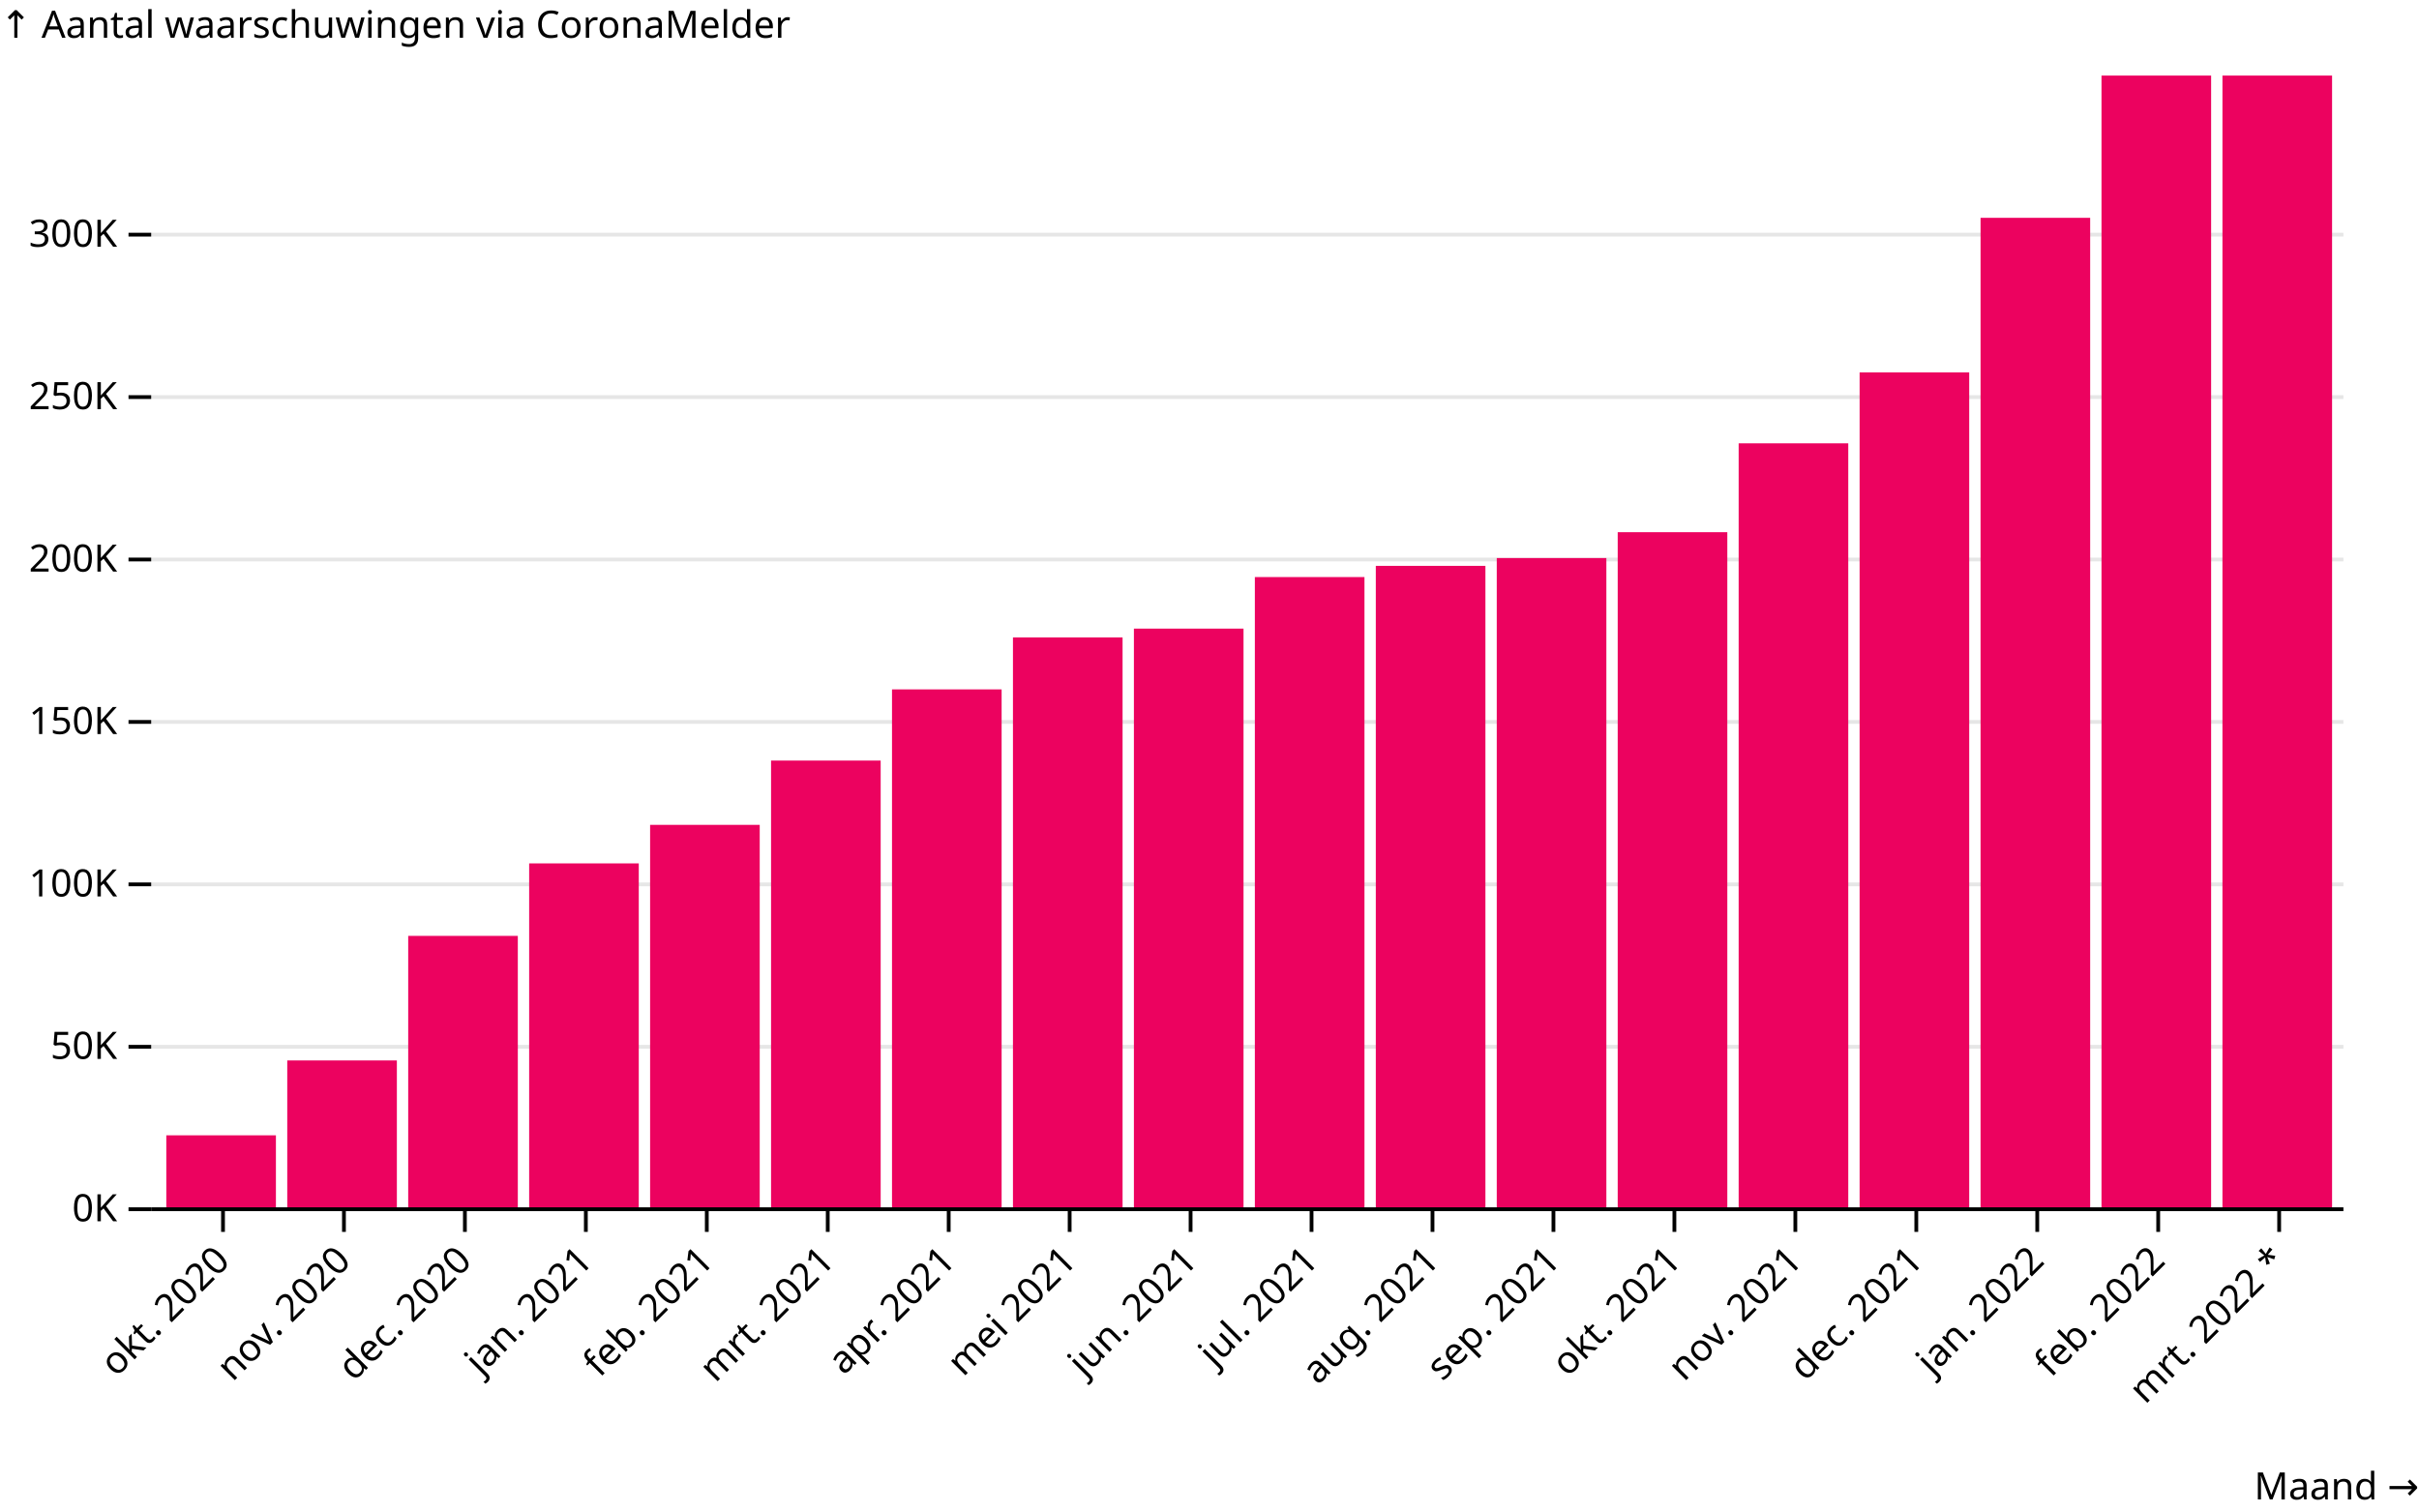
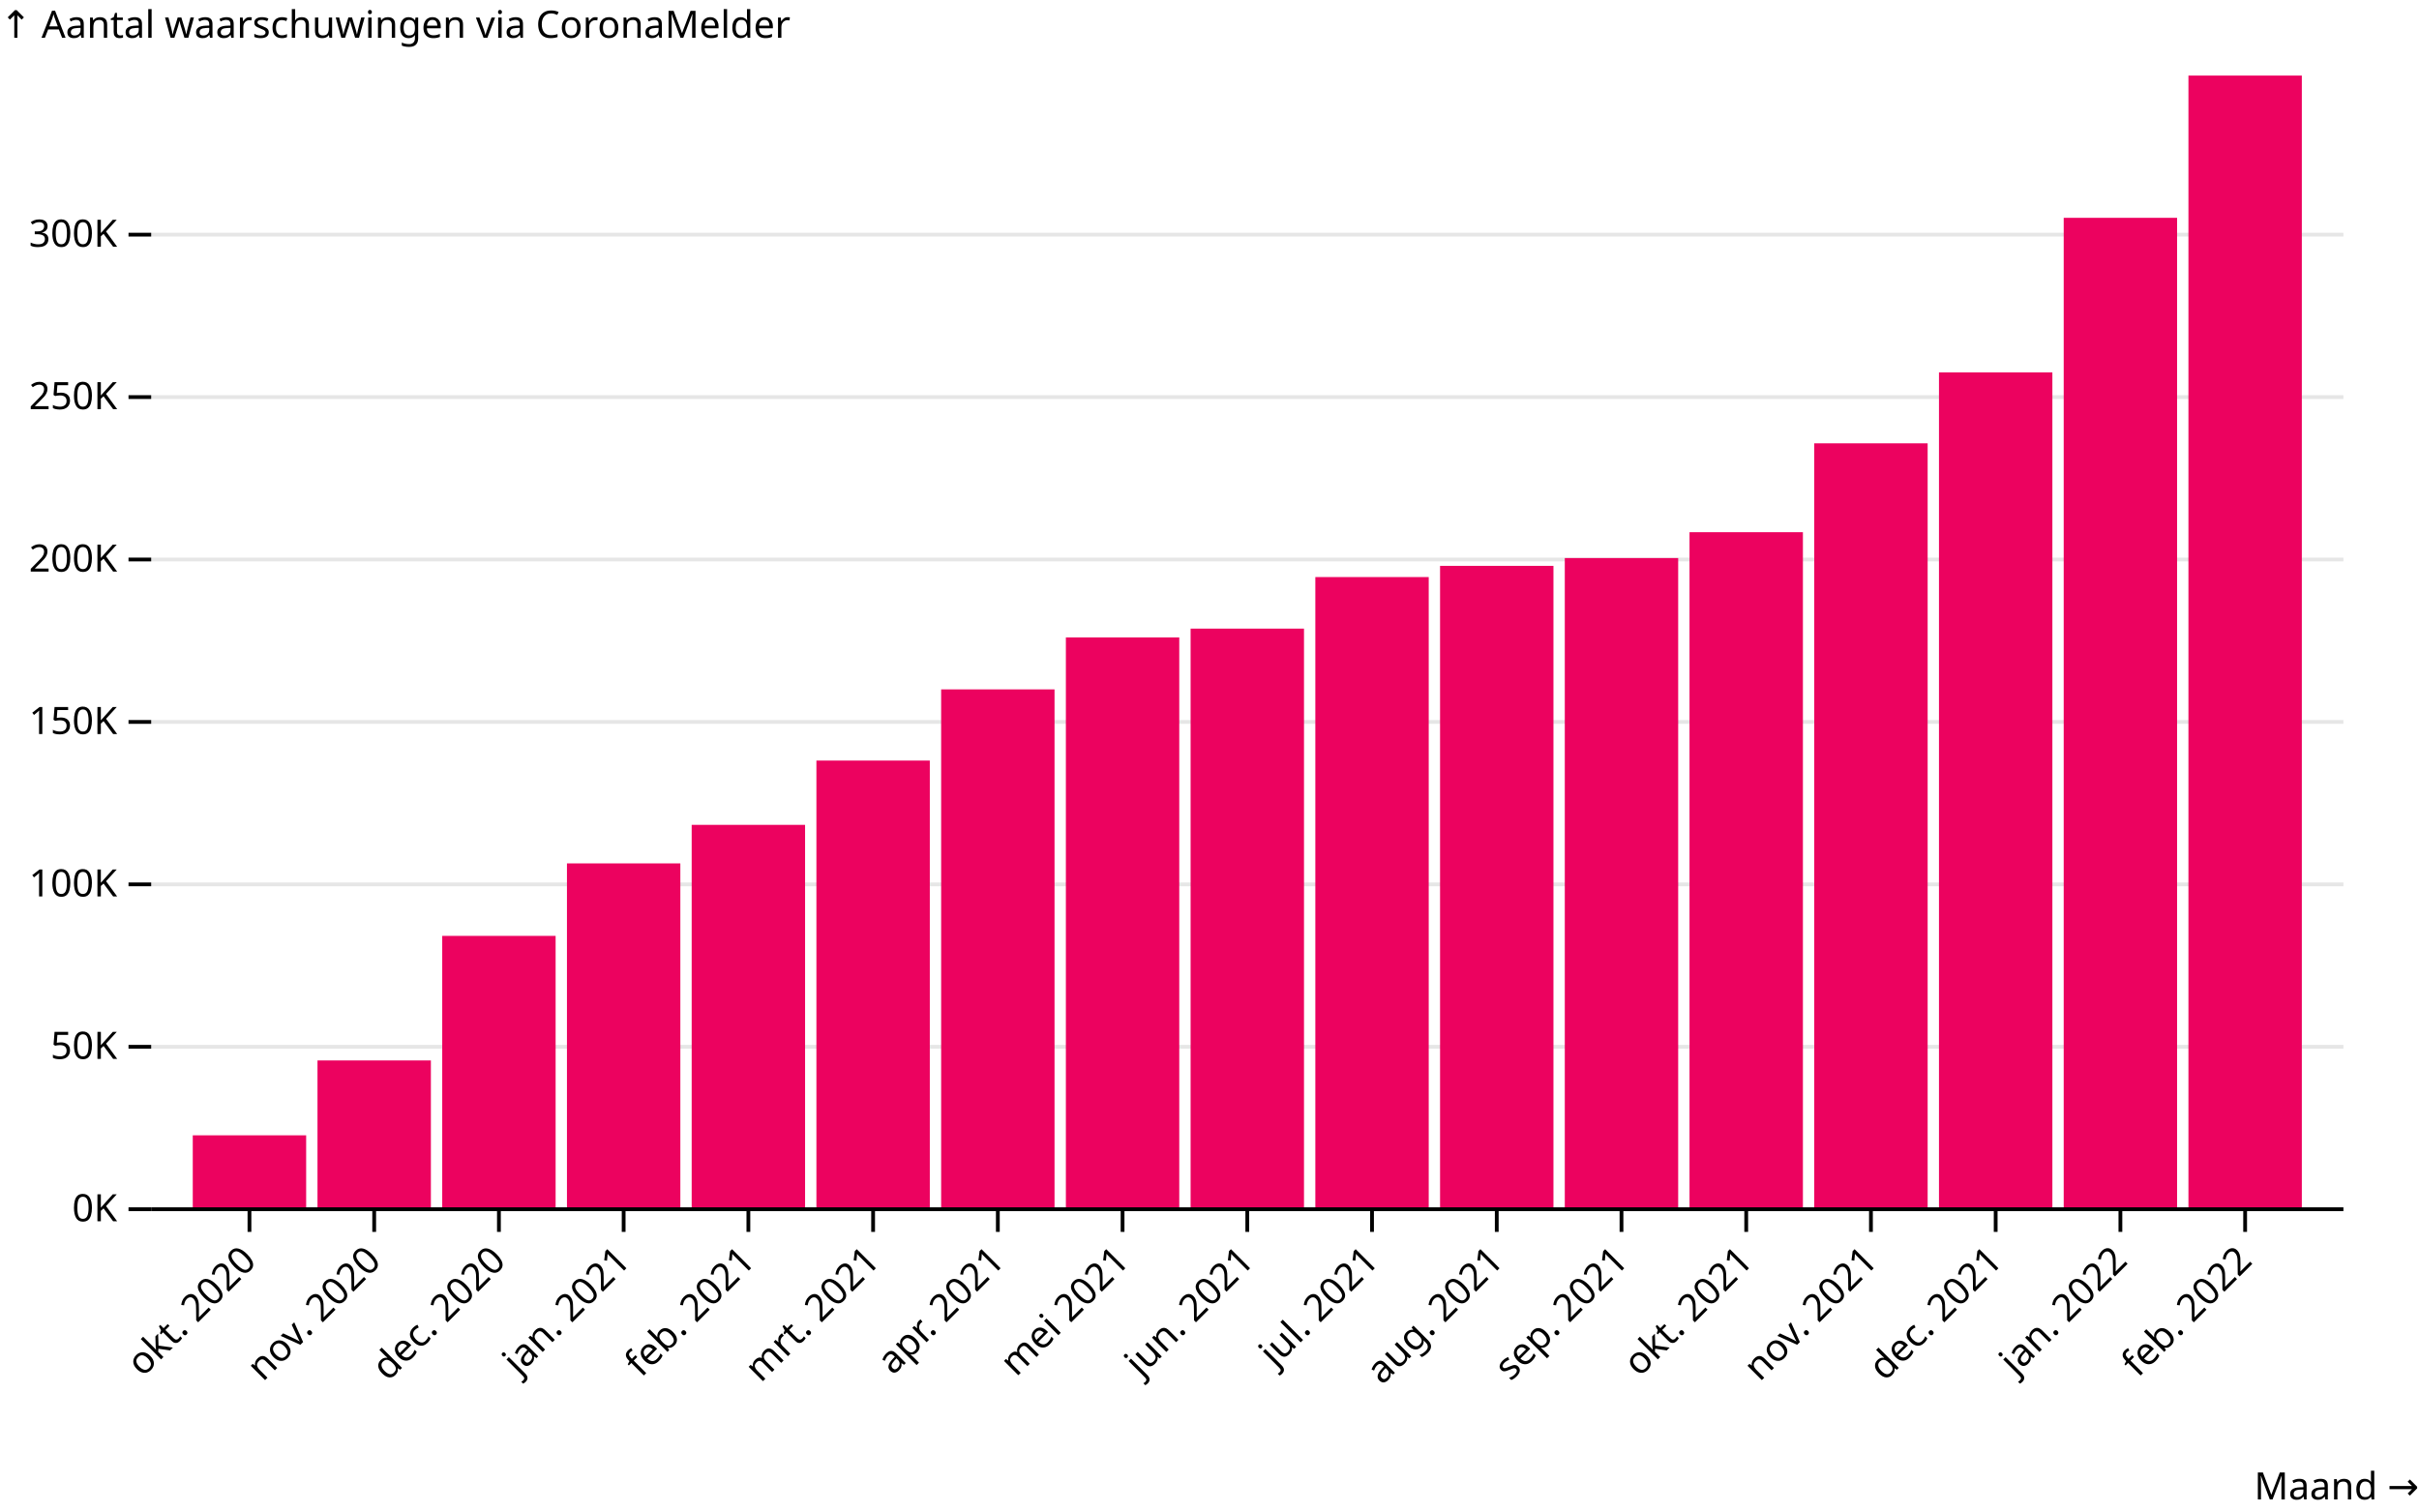
<svg xmlns="http://www.w3.org/2000/svg" class="plot-9e1b856ca2f26" fill="currentColor" font-family="system-ui, sans-serif" font-size="10" text-anchor="middle" width="640" height="400" viewBox="0 0 640 400">
  <style>
-         .plot-f470163f554f1 {
+         .plot-5c496ea06d808 {
          display: block;
          background: white;
          height: auto;
          height: intrinsic;
          max-width: 100%;
        }
-         .plot-f470163f554f1 text,
-         .plot-f470163f554f1 tspan {
+         .plot-5c496ea06d808 text,
+         .plot-5c496ea06d808 tspan {
          white-space: pre;
        }
      </style>
  <g aria-label="y-axis" aria-description="↑ Aantal waarschuwingen via CoronaMelder" transform="translate(40,0)" fill="none" text-anchor="end" font-variant="tabular-nums">
    <g class="tick" opacity="1" transform="translate(0,320)">
      <line stroke="currentColor" x2="-6" />
      <line stroke="currentColor" x2="580" stroke-opacity="0.1" />
      <text fill="currentColor" x="-9" dy="0.32em">0K</text>
    </g>
    <g class="tick" opacity="1" transform="translate(0,277.0164)">
      <line stroke="currentColor" x2="-6" />
      <line stroke="currentColor" x2="580" stroke-opacity="0.1" />
      <text fill="currentColor" x="-9" dy="0.32em">50K</text>
    </g>
    <g class="tick" opacity="1" transform="translate(0,234.0327)">
      <line stroke="currentColor" x2="-6" />
      <line stroke="currentColor" x2="580" stroke-opacity="0.1" />
      <text fill="currentColor" x="-9" dy="0.32em">100K</text>
    </g>
    <g class="tick" opacity="1" transform="translate(0,191.0491)">
      <line stroke="currentColor" x2="-6" />
      <line stroke="currentColor" x2="580" stroke-opacity="0.1" />
      <text fill="currentColor" x="-9" dy="0.32em">150K</text>
    </g>
    <g class="tick" opacity="1" transform="translate(0,148.0654)">
      <line stroke="currentColor" x2="-6" />
      <line stroke="currentColor" x2="580" stroke-opacity="0.1" />
      <text fill="currentColor" x="-9" dy="0.32em">200K</text>
    </g>
    <g class="tick" opacity="1" transform="translate(0,105.0818)">
      <line stroke="currentColor" x2="-6" />
      <line stroke="currentColor" x2="580" stroke-opacity="0.1" />
      <text fill="currentColor" x="-9" dy="0.32em">250K</text>
    </g>
    <g class="tick" opacity="1" transform="translate(0,62.09817)">
      <line stroke="currentColor" x2="-6" />
      <line stroke="currentColor" x2="580" stroke-opacity="0.1" />
      <text fill="currentColor" x="-9" dy="0.32em">300K</text>
    </g>
    <text fill="currentColor" transform="translate(-40,20)" dy="-1em" text-anchor="start">↑ Aantal waarschuwingen via CoronaMelder</text>
  </g>
  <g aria-label="x-axis" aria-description="Maand →" transform="translate(0,320)" fill="none" text-anchor="middle">
-     <g class="tick" opacity="1" transform="translate(59,0)">
+     <g class="tick" opacity="1" transform="translate(66,0)">
      <line stroke="currentColor" y2="6" />
      <text fill="currentColor" dy="0.32em" transform="translate(0, 11.82843) rotate(-45)" text-anchor="end">okt. 2020</text>
    </g>
-     <g class="tick" opacity="1" transform="translate(91,0)">
+     <g class="tick" opacity="1" transform="translate(99,0)">
      <line stroke="currentColor" y2="6" />
      <text fill="currentColor" dy="0.32em" transform="translate(0, 11.82843) rotate(-45)" text-anchor="end">nov. 2020</text>
    </g>
-     <g class="tick" opacity="1" transform="translate(123,0)">
+     <g class="tick" opacity="1" transform="translate(132,0)">
      <line stroke="currentColor" y2="6" />
      <text fill="currentColor" dy="0.32em" transform="translate(0, 11.82843) rotate(-45)" text-anchor="end">dec. 2020</text>
    </g>
-     <g class="tick" opacity="1" transform="translate(155,0)">
+     <g class="tick" opacity="1" transform="translate(165,0)">
      <line stroke="currentColor" y2="6" />
      <text fill="currentColor" dy="0.32em" transform="translate(0, 11.82843) rotate(-45)" text-anchor="end">jan. 2021</text>
    </g>
-     <g class="tick" opacity="1" transform="translate(187,0)">
+     <g class="tick" opacity="1" transform="translate(198,0)">
      <line stroke="currentColor" y2="6" />
      <text fill="currentColor" dy="0.32em" transform="translate(0, 11.82843) rotate(-45)" text-anchor="end">feb. 2021</text>
    </g>
-     <g class="tick" opacity="1" transform="translate(219,0)">
+     <g class="tick" opacity="1" transform="translate(231,0)">
      <line stroke="currentColor" y2="6" />
      <text fill="currentColor" dy="0.32em" transform="translate(0, 11.82843) rotate(-45)" text-anchor="end">mrt. 2021</text>
    </g>
-     <g class="tick" opacity="1" transform="translate(251,0)">
+     <g class="tick" opacity="1" transform="translate(264,0)">
      <line stroke="currentColor" y2="6" />
      <text fill="currentColor" dy="0.32em" transform="translate(0, 11.82843) rotate(-45)" text-anchor="end">apr. 2021</text>
    </g>
-     <g class="tick" opacity="1" transform="translate(283,0)">
+     <g class="tick" opacity="1" transform="translate(297,0)">
      <line stroke="currentColor" y2="6" />
      <text fill="currentColor" dy="0.32em" transform="translate(0, 11.82843) rotate(-45)" text-anchor="end">mei 2021</text>
    </g>
-     <g class="tick" opacity="1" transform="translate(315,0)">
+     <g class="tick" opacity="1" transform="translate(330,0)">
      <line stroke="currentColor" y2="6" />
      <text fill="currentColor" dy="0.32em" transform="translate(0, 11.82843) rotate(-45)" text-anchor="end">jun. 2021</text>
    </g>
-     <g class="tick" opacity="1" transform="translate(347,0)">
+     <g class="tick" opacity="1" transform="translate(363,0)">
      <line stroke="currentColor" y2="6" />
      <text fill="currentColor" dy="0.32em" transform="translate(0, 11.82843) rotate(-45)" text-anchor="end">jul. 2021</text>
    </g>
-     <g class="tick" opacity="1" transform="translate(379,0)">
+     <g class="tick" opacity="1" transform="translate(396,0)">
      <line stroke="currentColor" y2="6" />
      <text fill="currentColor" dy="0.32em" transform="translate(0, 11.82843) rotate(-45)" text-anchor="end">aug. 2021</text>
    </g>
-     <g class="tick" opacity="1" transform="translate(411,0)">
+     <g class="tick" opacity="1" transform="translate(429,0)">
      <line stroke="currentColor" y2="6" />
      <text fill="currentColor" dy="0.32em" transform="translate(0, 11.82843) rotate(-45)" text-anchor="end">sep. 2021</text>
    </g>
-     <g class="tick" opacity="1" transform="translate(443,0)">
+     <g class="tick" opacity="1" transform="translate(462,0)">
      <line stroke="currentColor" y2="6" />
      <text fill="currentColor" dy="0.32em" transform="translate(0, 11.82843) rotate(-45)" text-anchor="end">okt. 2021</text>
    </g>
-     <g class="tick" opacity="1" transform="translate(475,0)">
+     <g class="tick" opacity="1" transform="translate(495,0)">
      <line stroke="currentColor" y2="6" />
      <text fill="currentColor" dy="0.32em" transform="translate(0, 11.82843) rotate(-45)" text-anchor="end">nov. 2021</text>
    </g>
-     <g class="tick" opacity="1" transform="translate(507,0)">
+     <g class="tick" opacity="1" transform="translate(528,0)">
      <line stroke="currentColor" y2="6" />
      <text fill="currentColor" dy="0.32em" transform="translate(0, 11.82843) rotate(-45)" text-anchor="end">dec. 2021</text>
    </g>
-     <g class="tick" opacity="1" transform="translate(539,0)">
+     <g class="tick" opacity="1" transform="translate(561,0)">
      <line stroke="currentColor" y2="6" />
      <text fill="currentColor" dy="0.32em" transform="translate(0, 11.82843) rotate(-45)" text-anchor="end">jan. 2022</text>
    </g>
-     <g class="tick" opacity="1" transform="translate(571,0)">
+     <g class="tick" opacity="1" transform="translate(594,0)">
      <line stroke="currentColor" y2="6" />
      <text fill="currentColor" dy="0.32em" transform="translate(0, 11.82843) rotate(-45)" text-anchor="end">feb. 2022</text>
-     </g>
-     <g class="tick" opacity="1" transform="translate(603,0)">
-       <line stroke="currentColor" y2="6" />
-       <text fill="currentColor" dy="0.32em" transform="translate(0, 11.82843) rotate(-45)" text-anchor="end">mrt. 2022 *</text>
    </g>
    <text fill="currentColor" transform="translate(640,80)" dy="-0.32em" text-anchor="end">Maand →</text>
  </g>
  <g aria-label="bar" fill="#ec025f">
-     <rect x="44" width="29" y="300.445" height="19.555" />
-     <rect x="76" width="29" y="280.631" height="39.369" />
-     <rect x="108" width="29" y="247.667" height="72.333" />
-     <rect x="140" width="29" y="228.485" height="91.515" />
-     <rect x="172" width="29" y="218.285" height="101.715" />
-     <rect x="204" width="29" y="201.272" height="118.728" />
-     <rect x="236" width="29" y="182.436" height="137.564" />
-     <rect x="268" width="29" y="168.679" height="151.321" />
-     <rect x="300" width="29" y="166.354" height="153.646" />
-     <rect x="332" width="29" y="152.711" height="167.289" />
-     <rect x="364" width="29" y="149.747" height="170.253" />
-     <rect x="396" width="29" y="147.679" height="172.321" />
-     <rect x="428" width="29" y="140.837" height="179.163" />
-     <rect x="460" width="29" y="117.319" height="202.681" />
-     <rect x="492" width="29" y="98.547" height="221.453" />
-     <rect x="524" width="29" y="57.643" height="262.357" />
-     <rect x="556" width="29" y="20" height="300" />
-     <rect x="588" width="29" y="20" height="300" />
+     <rect x="51" width="30" y="300.445" height="19.555" />
+     <rect x="84" width="30" y="280.631" height="39.369" />
+     <rect x="117" width="30" y="247.667" height="72.333" />
+     <rect x="150" width="30" y="228.485" height="91.515" />
+     <rect x="183" width="30" y="218.285" height="101.715" />
+     <rect x="216" width="30" y="201.272" height="118.728" />
+     <rect x="249" width="30" y="182.436" height="137.564" />
+     <rect x="282" width="30" y="168.679" height="151.321" />
+     <rect x="315" width="30" y="166.354" height="153.646" />
+     <rect x="348" width="30" y="152.711" height="167.289" />
+     <rect x="381" width="30" y="149.747" height="170.253" />
+     <rect x="414" width="30" y="147.679" height="172.321" />
+     <rect x="447" width="30" y="140.837" height="179.163" />
+     <rect x="480" width="30" y="117.319" height="202.681" />
+     <rect x="513" width="30" y="98.547" height="221.453" />
+     <rect x="546" width="30" y="57.643" height="262.357" />
+     <rect x="579" width="30" y="20" height="300" />
  </g>
  <g aria-label="rule" stroke="currentColor">
    <line x1="40" x2="620" y1="320" y2="320" />
  </g>
</svg>
